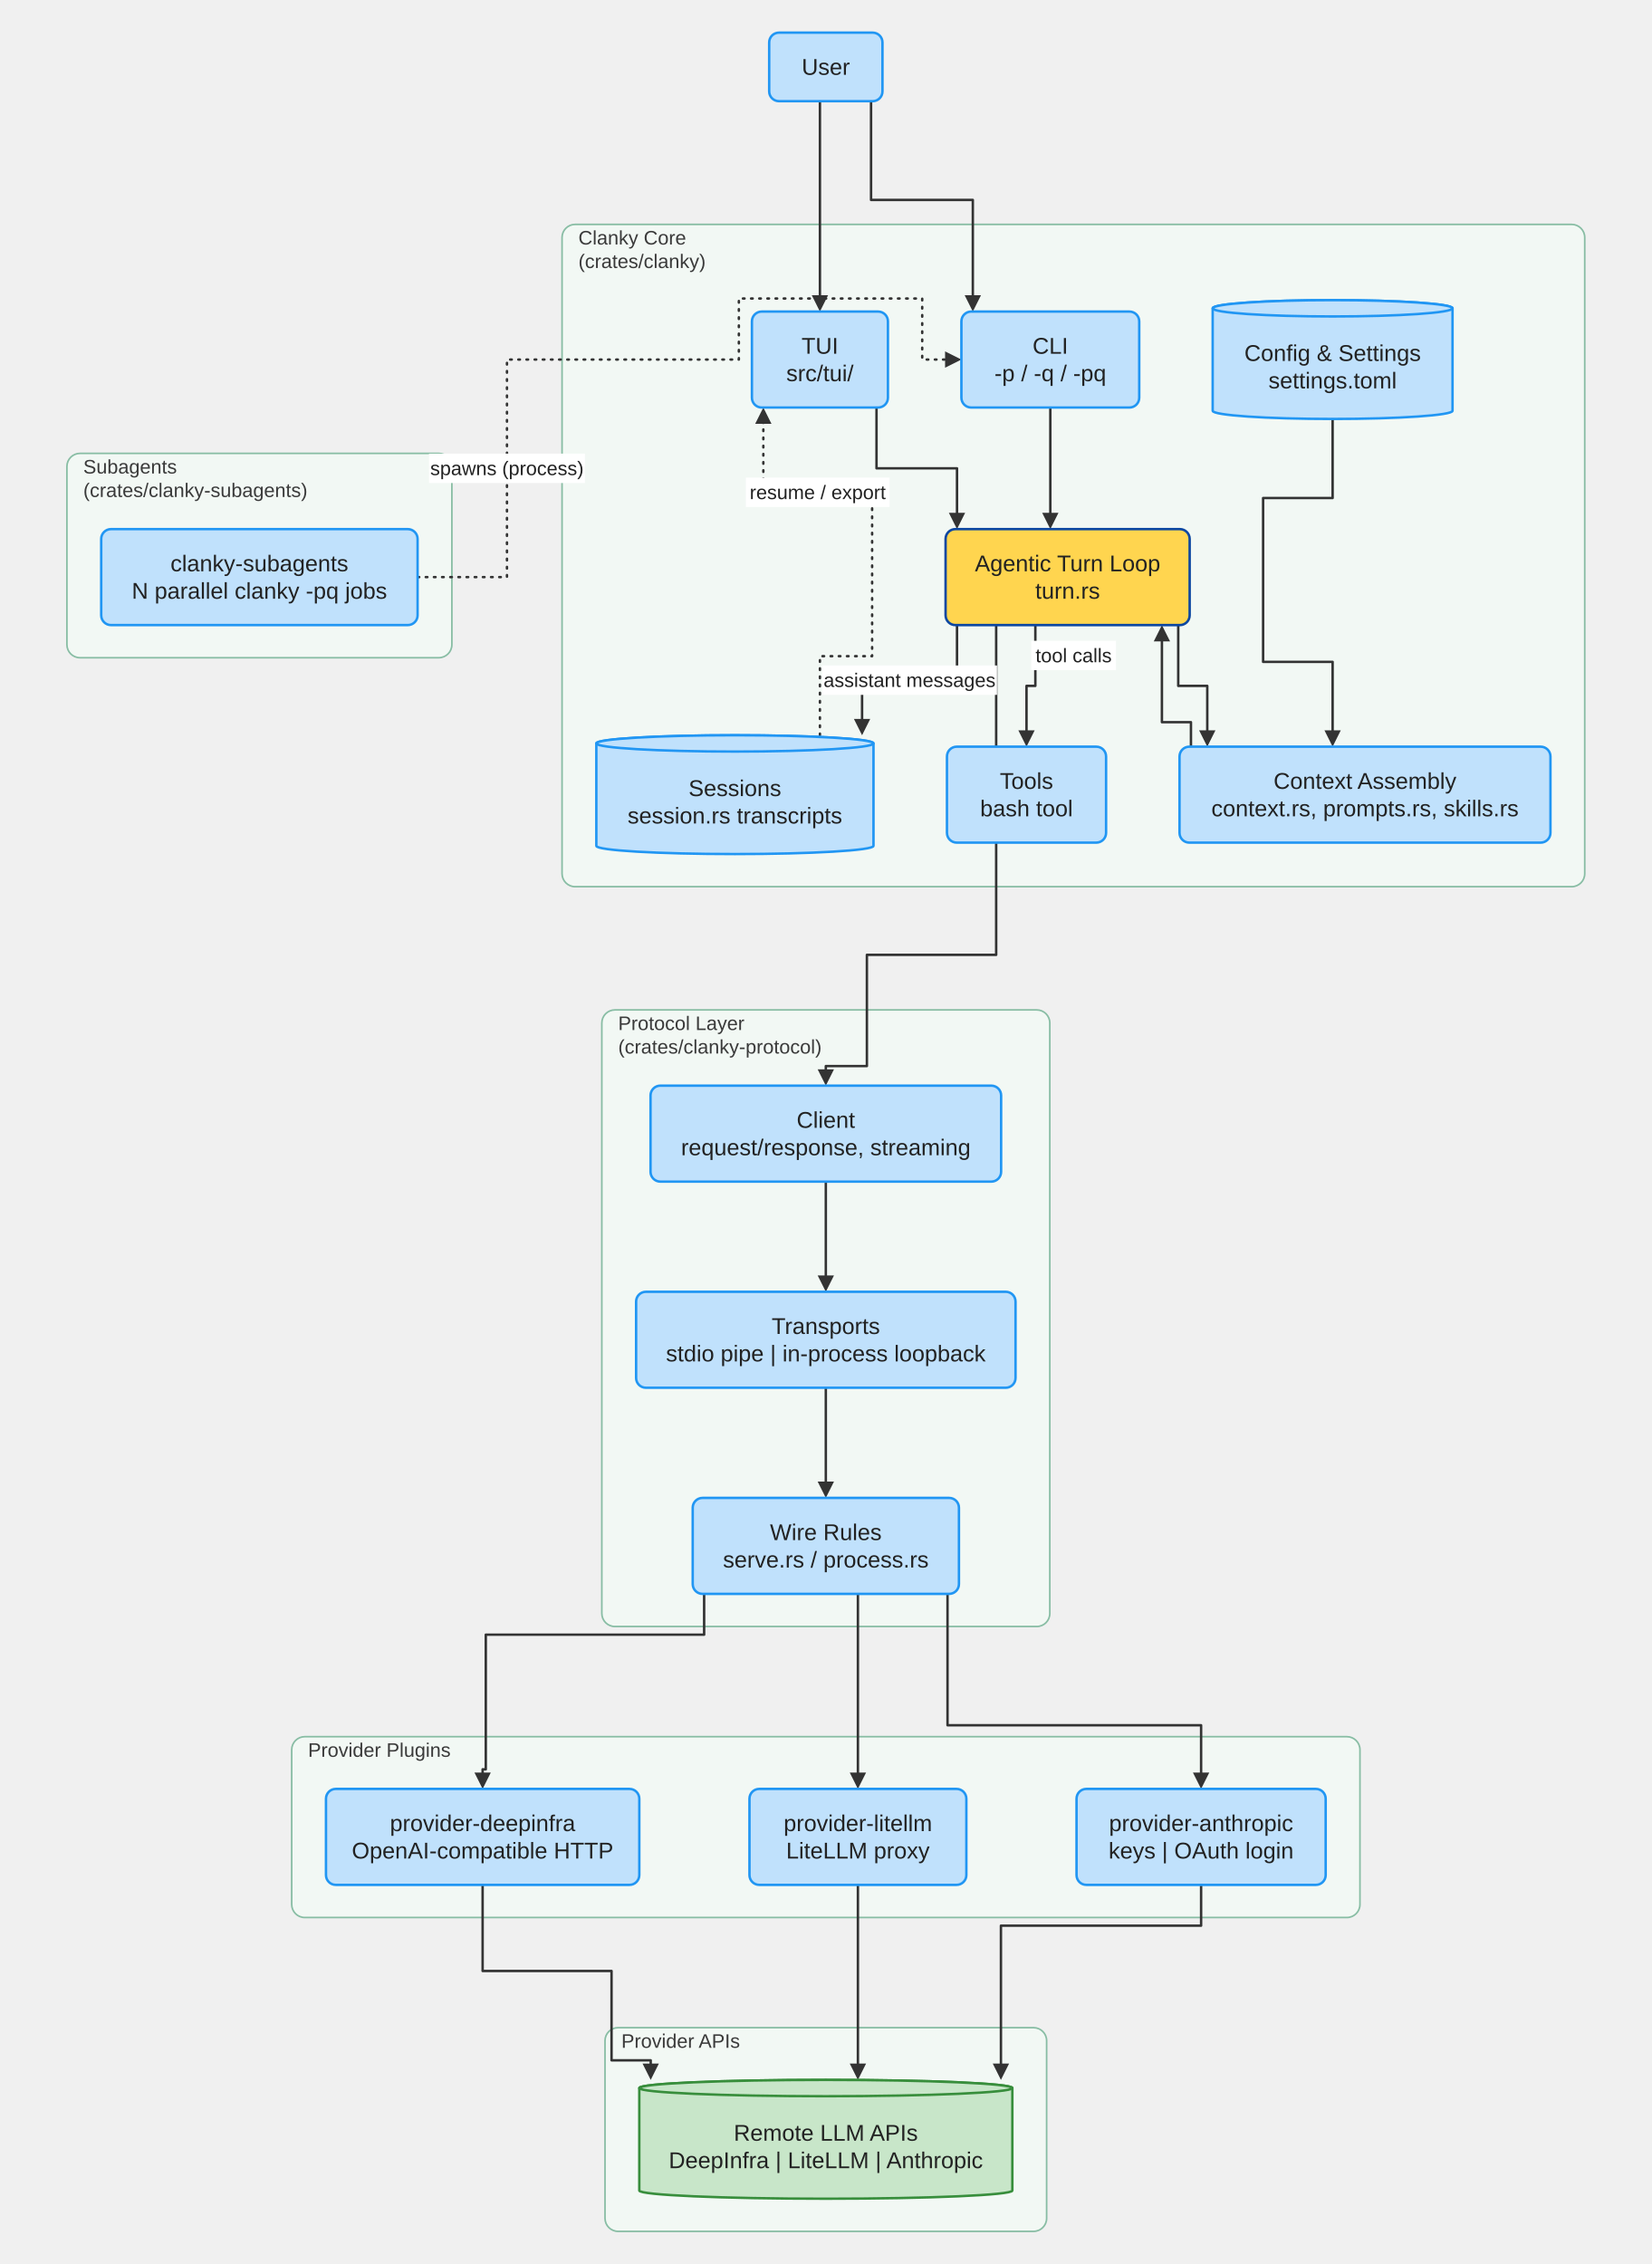
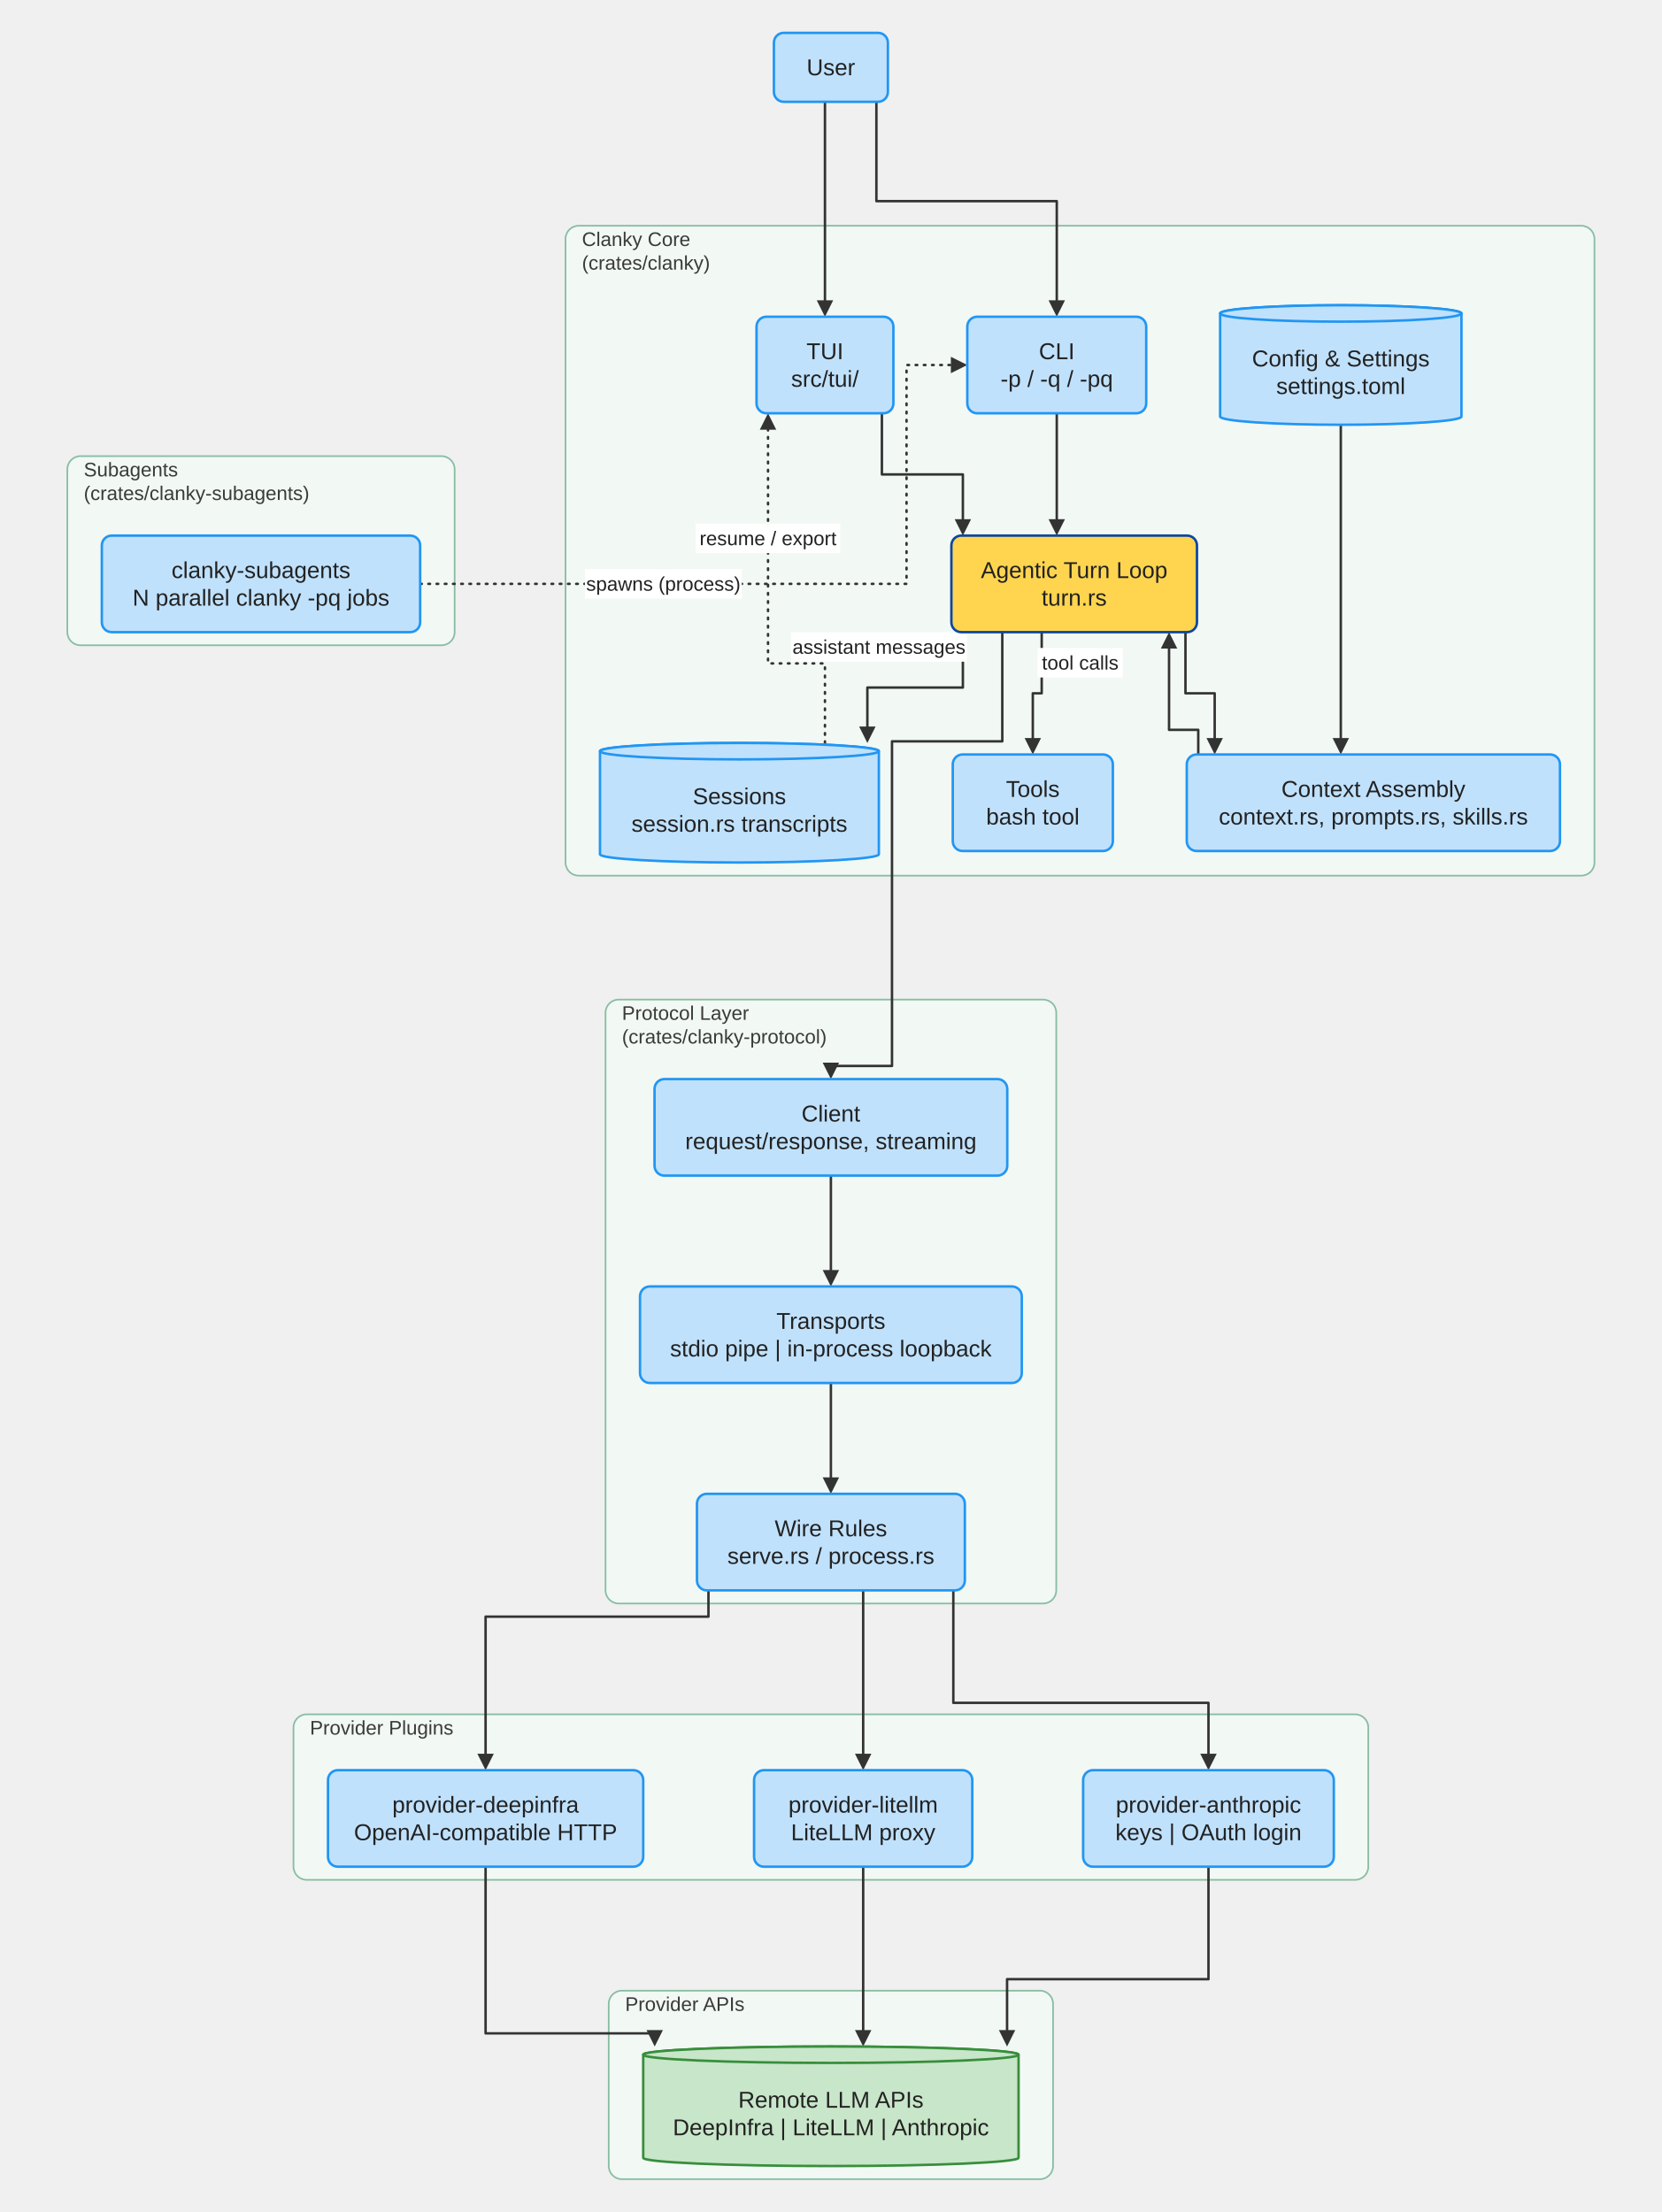
- <svg xmlns="http://www.w3.org/2000/svg" width="1011.88" height="1387.20" viewBox="0 0 1011.88 1387.20">
+ <svg xmlns="http://www.w3.org/2000/svg" width="1011.88" height="1347.20" viewBox="0 0 1011.88 1347.20">
  <defs>
    <marker id="arrow" viewBox="0 0 10 10" refX="6.00" refY="5" markerWidth="10" markerHeight="10" orient="auto" markerUnits="userSpaceOnUse">
      <path d="M0,0 L10,5 L0,10 Z" fill="#333" />
    </marker>
  </defs>
  <g fill="none" stroke="#88BDA4" stroke-width="1" stroke-linejoin="round">
-     <rect x="20.00" y="129.50" width="971.88" height="421.80" rx="8" ry="8" fill="none" stroke="none" stroke-width="1" />
-     <rect x="41.00" y="277.80" width="235.84" height="125.20" rx="8" ry="8" fill="#f2f8f4" stroke="#88BDA4" stroke-width="1" />
-     <rect x="344.34" y="137.50" width="626.55" height="405.80" rx="8" ry="8" fill="#f2f8f4" stroke="#88BDA4" stroke-width="1" />
-     <rect x="368.71" y="618.80" width="274.46" height="377.80" rx="8" ry="8" fill="#f2f8f4" stroke="#88BDA4" stroke-width="1" />
-     <rect x="178.71" y="1064.10" width="654.47" height="110.80" rx="8" ry="8" fill="#f2f8f4" stroke="#88BDA4" stroke-width="1" />
-     <rect x="370.66" y="1242.40" width="270.56" height="124.80" rx="8" ry="8" fill="#f2f8f4" stroke="#88BDA4" stroke-width="1" />
+     <rect x="20.00" y="129.50" width="971.88" height="411.80" rx="8" ry="8" fill="none" stroke="none" stroke-width="1" />
+     <rect x="41.00" y="277.80" width="235.84" height="115.20" rx="8" ry="8" fill="#f2f8f4" stroke="#88BDA4" stroke-width="1" />
+     <rect x="344.34" y="137.50" width="626.55" height="395.80" rx="8" ry="8" fill="#f2f8f4" stroke="#88BDA4" stroke-width="1" />
+     <rect x="368.71" y="608.80" width="274.46" height="367.80" rx="8" ry="8" fill="#f2f8f4" stroke="#88BDA4" stroke-width="1" />
+     <rect x="178.71" y="1044.10" width="654.47" height="100.80" rx="8" ry="8" fill="#f2f8f4" stroke="#88BDA4" stroke-width="1" />
+     <rect x="370.66" y="1212.40" width="270.56" height="114.80" rx="8" ry="8" fill="#f2f8f4" stroke="#88BDA4" stroke-width="1" />
  </g>
  <g fill="#3a3a3a" font-family="Arial, Helvetica, Liberation Sans, DejaVu Sans, sans-serif" font-size="12.00">
    <text x="51.00" y="281.80" text-anchor="start" dominant-baseline="hanging">Subagents<tspan x="51.00" y="296.20">(crates/clanky-subagents)</tspan>
    </text>
    <text x="354.34" y="141.50" text-anchor="start" dominant-baseline="hanging">Clanky Core<tspan x="354.34" y="155.90">(crates/clanky)</tspan>
    </text>
-     <text x="378.71" y="622.80" text-anchor="start" dominant-baseline="hanging">Protocol Layer<tspan x="378.71" y="637.20">(crates/clanky-protocol)</tspan>
+     <text x="378.71" y="612.80" text-anchor="start" dominant-baseline="hanging">Protocol Layer<tspan x="378.71" y="627.20">(crates/clanky-protocol)</tspan>
    </text>
-     <text x="188.71" y="1068.10" text-anchor="start" dominant-baseline="hanging">Provider Plugins</text>
-     <text x="380.66" y="1246.40" text-anchor="start" dominant-baseline="hanging">Provider APIs</text>
+     <text x="188.71" y="1048.10" text-anchor="start" dominant-baseline="hanging">Provider Plugins</text>
+     <text x="380.66" y="1216.40" text-anchor="start" dominant-baseline="hanging">Provider APIs</text>
  </g>
  <g fill="none" stroke-linecap="round" stroke-linejoin="round">
-     <polyline points="502.33,62.00 502.33,129.50 502.33,137.50 502.33,186.90" stroke="#333" stroke-width="1.5" marker-end="url(#arrow)" />
-     <polyline points="533.65,62.00 533.65,122.50 596.00,122.50 596.00,129.50 596.00,137.50 596.00,186.90" stroke="#333" stroke-width="1.5" marker-end="url(#arrow)" />
-     <polyline points="537.00,249.70 537.00,286.95 586.31,286.95 586.31,320.20" stroke="#333" stroke-width="1.5" marker-end="url(#arrow)" />
-     <polyline points="643.48,249.70 643.48,273.70 643.48,300.20 643.48,320.20" stroke="#333" stroke-width="1.5" marker-end="url(#arrow)" />
-     <polyline points="816.43,256.70 816.43,305.15 773.85,305.15 773.85,353.60 773.85,405.55 816.43,405.55 816.43,453.50" stroke="#333" stroke-width="1.5" marker-end="url(#arrow)" />
-     <polyline points="729.64,457.50 729.64,442.50 711.85,442.50 711.85,387.00" stroke="#333" stroke-width="1.5" marker-end="url(#arrow)" />
-     <polyline points="634.31,383.00 634.31,420.25 628.89,420.25 628.89,453.50" stroke="#333" stroke-width="1.5" marker-end="url(#arrow)" />
-     <polyline points="721.85,383.00 721.85,420.25 739.64,420.25 739.64,453.50" stroke="#333" stroke-width="1.5" marker-end="url(#arrow)" />
-     <polyline points="586.31,383.00 586.31,416.75 528.15,416.75 528.15,446.50" stroke="#333" stroke-width="1.5" marker-end="url(#arrow)" />
-     <polyline points="610.31,383.00 610.31,543.30 610.31,551.30 610.31,585.05 531.10,585.05 531.10,618.80 531.10,653.20 505.94,653.20 505.94,661.20" stroke="#333" stroke-width="1.5" marker-end="url(#arrow)" />
-     <polyline points="505.94,724.00 505.94,787.50" stroke="#333" stroke-width="1.5" marker-end="url(#arrow)" />
-     <polyline points="505.94,850.30 505.94,913.80" stroke="#333" stroke-width="1.5" marker-end="url(#arrow)" />
-     <polyline points="431.39,976.60 431.39,996.60 431.39,1001.60 297.62,1001.60 297.62,1064.10 297.62,1084.10 295.68,1084.10 295.68,1092.10" stroke="#333" stroke-width="1.5" marker-end="url(#arrow)" />
-     <polyline points="525.60,976.60 525.60,996.60 525.60,1064.10 525.60,1092.10" stroke="#333" stroke-width="1.5" marker-end="url(#arrow)" />
-     <polyline points="580.50,976.60 580.50,996.60 580.50,1057.10 735.86,1057.10 735.86,1064.10 735.86,1092.10" stroke="#333" stroke-width="1.5" marker-end="url(#arrow)" />
-     <polyline points="295.68,1154.90 295.68,1174.90 295.68,1207.65 374.66,1207.65 374.66,1242.40 374.66,1262.40 398.66,1262.40 398.66,1270.40" stroke="#333" stroke-width="1.5" marker-end="url(#arrow)" />
-     <polyline points="525.60,1154.90 525.60,1174.90 525.60,1242.40 525.60,1270.40" stroke="#333" stroke-width="1.5" marker-end="url(#arrow)" />
-     <polyline points="735.86,1154.90 735.86,1174.90 735.86,1179.90 613.22,1179.90 613.22,1242.40 613.22,1270.40" stroke="#333" stroke-width="1.5" marker-end="url(#arrow)" />
-     <polyline points="255.84,353.60 276.84,353.60 310.59,353.60 310.59,220.30 344.34,220.30 452.66,220.30 452.66,182.90 565.00,182.90 565.00,220.30 585.00,220.30" stroke="#333" stroke-width="1.5" stroke-dasharray="1 4" marker-end="url(#arrow)" />
-     <polyline points="502.33,450.50 502.33,402.05 534.31,402.05 534.31,353.60 534.31,301.65 467.66,301.65 467.66,253.70" stroke="#333" stroke-width="1.5" stroke-dasharray="1 4" marker-end="url(#arrow)" />
+     <polyline points="502.33,62.00 502.33,129.50 502.33,137.50 502.33,188.90" stroke="#333" stroke-width="1.5" marker-end="url(#arrow)" />
+     <polyline points="533.65,62.00 533.65,122.50 643.48,122.50 643.48,129.50 643.48,137.50 643.48,188.90" stroke="#333" stroke-width="1.5" marker-end="url(#arrow)" />
+     <polyline points="537.00,251.70 537.00,288.95 586.31,288.95 586.31,322.20" stroke="#333" stroke-width="1.5" marker-end="url(#arrow)" />
+     <polyline points="643.48,251.70 643.48,322.20" stroke="#333" stroke-width="1.5" marker-end="url(#arrow)" />
+     <polyline points="816.43,258.70 816.43,455.50" stroke="#333" stroke-width="1.5" marker-end="url(#arrow)" />
+     <polyline points="729.64,459.50 729.64,444.50 711.85,444.50 711.85,389.00" stroke="#333" stroke-width="1.5" marker-end="url(#arrow)" />
+     <polyline points="634.31,385.00 634.31,422.25 628.89,422.25 628.89,455.50" stroke="#333" stroke-width="1.5" marker-end="url(#arrow)" />
+     <polyline points="721.85,385.00 721.85,422.25 739.64,422.25 739.64,455.50" stroke="#333" stroke-width="1.5" marker-end="url(#arrow)" />
+     <polyline points="586.31,385.00 586.31,418.75 528.15,418.75 528.15,448.50" stroke="#333" stroke-width="1.5" marker-end="url(#arrow)" />
+     <polyline points="610.31,385.00 610.31,451.50 543.15,451.50 543.15,533.30 543.15,541.30 543.15,608.80 543.15,649.20 505.94,649.20 505.94,653.20" stroke="#333" stroke-width="1.5" marker-end="url(#arrow)" />
+     <polyline points="505.94,716.00 505.94,779.50" stroke="#333" stroke-width="1.5" marker-end="url(#arrow)" />
+     <polyline points="505.94,842.30 505.94,905.80" stroke="#333" stroke-width="1.5" marker-end="url(#arrow)" />
+     <polyline points="431.39,968.60 431.39,976.60 431.39,984.60 295.68,984.60 295.68,1044.10 295.68,1074.10" stroke="#333" stroke-width="1.5" marker-end="url(#arrow)" />
+     <polyline points="525.60,968.60 525.60,976.60 525.60,1044.10 525.60,1074.10" stroke="#333" stroke-width="1.5" marker-end="url(#arrow)" />
+     <polyline points="580.50,968.60 580.50,976.60 580.50,1037.10 735.86,1037.10 735.86,1044.10 735.86,1074.10" stroke="#333" stroke-width="1.5" marker-end="url(#arrow)" />
+     <polyline points="295.68,1136.90 295.68,1144.90 295.68,1238.40 370.66,1238.40 398.66,1238.40 398.66,1242.40" stroke="#333" stroke-width="1.5" marker-end="url(#arrow)" />
+     <polyline points="525.60,1136.90 525.60,1144.90 525.60,1212.40 525.60,1242.40" stroke="#333" stroke-width="1.5" marker-end="url(#arrow)" />
+     <polyline points="735.86,1136.90 735.86,1144.90 735.86,1205.40 613.22,1205.40 613.22,1212.40 613.22,1242.40" stroke="#333" stroke-width="1.5" marker-end="url(#arrow)" />
+     <polyline points="255.84,355.60 276.84,355.60 344.34,355.60 552.00,355.60 552.00,222.30 585.00,222.30" stroke="#333" stroke-width="1.5" stroke-dasharray="1 4" marker-end="url(#arrow)" />
+     <polyline points="502.33,452.50 502.33,404.05 467.66,404.05 467.66,255.70" stroke="#333" stroke-width="1.5" stroke-dasharray="1 4" marker-end="url(#arrow)" />
  </g>
  <g fill="#fff" stroke="none">
-     <rect x="631.81" y="392.62" width="51.88" height="18.00" />
-     <rect x="503.63" y="407.75" width="107.20" height="18.00" />
-     <rect x="262.84" y="277.95" width="95.50" height="18.00" />
-     <rect x="456.95" y="292.65" width="88.06" height="18.00" />
+     <rect x="631.81" y="394.62" width="51.88" height="18.00" />
+     <rect x="481.61" y="385.00" width="107.20" height="18.00" />
+     <rect x="356.17" y="346.60" width="95.50" height="18.00" />
+     <rect x="423.63" y="318.88" width="88.06" height="18.00" />
  </g>
  <g fill="#222" font-family="Arial, Helvetica, Liberation Sans, DejaVu Sans, sans-serif" font-size="12.00" text-anchor="middle" dominant-baseline="central">
-     <text x="657.75" y="401.62">tool calls</text>
-     <text x="557.23" y="416.75">assistant messages</text>
-     <text x="310.59" y="286.95">spawns (process)</text>
-     <text x="500.98" y="301.65">resume / export</text>
+     <text x="657.75" y="403.62">tool calls</text>
+     <text x="535.21" y="394.00">assistant messages</text>
+     <text x="403.92" y="355.60">spawns (process)</text>
+     <text x="467.66" y="327.88">resume / export</text>
  </g>
  <g>
    <rect x="471.24" y="20.00" width="69.41" height="42.00" rx="6" ry="6" fill="#c0e1fc" stroke="#2196F3" stroke-width="1.5" />
    <text x="505.94" y="41.00" font-family="Arial, Helvetica, Liberation Sans, DejaVu Sans, sans-serif" font-size="14" fill="#222" text-anchor="middle" dominant-baseline="central">User</text>
-     <rect x="62.00" y="324.20" width="193.84" height="58.80" rx="6" ry="6" fill="#c0e1fc" stroke="#2196F3" stroke-width="1.5" />
-     <text x="158.92" y="345.20" font-family="Arial, Helvetica, Liberation Sans, DejaVu Sans, sans-serif" font-size="14" fill="#222" text-anchor="middle" dominant-baseline="central">clanky-subagents<tspan x="158.92" y="362.00">N parallel clanky -pq jobs</tspan>
+     <rect x="62.00" y="326.20" width="193.84" height="58.80" rx="6" ry="6" fill="#c0e1fc" stroke="#2196F3" stroke-width="1.5" />
+     <text x="158.92" y="347.20" font-family="Arial, Helvetica, Liberation Sans, DejaVu Sans, sans-serif" font-size="14" fill="#222" text-anchor="middle" dominant-baseline="central">clanky-subagents<tspan x="158.92" y="364.00">N parallel clanky -pq jobs</tspan>
    </text>
-     <rect x="460.66" y="190.90" width="83.34" height="58.80" rx="6" ry="6" fill="#c0e1fc" stroke="#2196F3" stroke-width="1.5" />
-     <text x="502.33" y="211.90" font-family="Arial, Helvetica, Liberation Sans, DejaVu Sans, sans-serif" font-size="14" fill="#222" text-anchor="middle" dominant-baseline="central">TUI<tspan x="502.33" y="228.70">src/tui/</tspan>
+     <rect x="460.66" y="192.90" width="83.34" height="58.80" rx="6" ry="6" fill="#c0e1fc" stroke="#2196F3" stroke-width="1.5" />
+     <text x="502.33" y="213.90" font-family="Arial, Helvetica, Liberation Sans, DejaVu Sans, sans-serif" font-size="14" fill="#222" text-anchor="middle" dominant-baseline="central">TUI<tspan x="502.33" y="230.70">src/tui/</tspan>
    </text>
-     <rect x="589.00" y="190.90" width="108.95" height="58.80" rx="6" ry="6" fill="#c0e1fc" stroke="#2196F3" stroke-width="1.5" />
-     <text x="643.48" y="211.90" font-family="Arial, Helvetica, Liberation Sans, DejaVu Sans, sans-serif" font-size="14" fill="#222" text-anchor="middle" dominant-baseline="central">CLI<tspan x="643.48" y="228.70">-p / -q / -pq</tspan>
+     <rect x="589.00" y="192.90" width="108.95" height="58.80" rx="6" ry="6" fill="#c0e1fc" stroke="#2196F3" stroke-width="1.5" />
+     <text x="643.48" y="213.90" font-family="Arial, Helvetica, Liberation Sans, DejaVu Sans, sans-serif" font-size="14" fill="#222" text-anchor="middle" dominant-baseline="central">CLI<tspan x="643.48" y="230.70">-p / -q / -pq</tspan>
    </text>
-     <path d="M742.95,188.90 L742.95,251.70 A73.47,5.00 0 0 0 889.90,251.70 L889.90,188.90 A73.47,5.00 0 0 0 742.95,188.90 Z" fill="#c0e1fc" stroke="#2196F3" stroke-width="1.5" />
-     <ellipse cx="816.43" cy="188.90" rx="73.47" ry="5.00" fill="#c0e1fc" stroke="#2196F3" stroke-width="1.5" />
-     <text x="816.43" y="216.32" font-family="Arial, Helvetica, Liberation Sans, DejaVu Sans, sans-serif" font-size="14" fill="#222" text-anchor="middle" dominant-baseline="central">Config &amp; Settings<tspan x="816.43" y="233.12">settings.toml</tspan>
+     <path d="M742.95,190.90 L742.95,253.70 A73.47,5.00 0 0 0 889.90,253.70 L889.90,190.90 A73.47,5.00 0 0 0 742.95,190.90 Z" fill="#c0e1fc" stroke="#2196F3" stroke-width="1.5" />
+     <ellipse cx="816.43" cy="190.90" rx="73.47" ry="5.00" fill="#c0e1fc" stroke="#2196F3" stroke-width="1.5" />
+     <text x="816.43" y="218.32" font-family="Arial, Helvetica, Liberation Sans, DejaVu Sans, sans-serif" font-size="14" fill="#222" text-anchor="middle" dominant-baseline="central">Config &amp; Settings<tspan x="816.43" y="235.12">settings.toml</tspan>
    </text>
-     <rect x="722.64" y="457.50" width="227.25" height="58.80" rx="6" ry="6" fill="#c0e1fc" stroke="#2196F3" stroke-width="1.5" />
-     <text x="836.26" y="478.50" font-family="Arial, Helvetica, Liberation Sans, DejaVu Sans, sans-serif" font-size="14" fill="#222" text-anchor="middle" dominant-baseline="central">Context Assembly<tspan x="836.26" y="495.30">context.rs, prompts.rs, skills.rs</tspan>
+     <rect x="722.64" y="459.50" width="227.25" height="58.80" rx="6" ry="6" fill="#c0e1fc" stroke="#2196F3" stroke-width="1.5" />
+     <text x="836.26" y="480.50" font-family="Arial, Helvetica, Liberation Sans, DejaVu Sans, sans-serif" font-size="14" fill="#222" text-anchor="middle" dominant-baseline="central">Context Assembly<tspan x="836.26" y="497.30">context.rs, prompts.rs, skills.rs</tspan>
    </text>
-     <path d="M365.34,455.50 L365.34,518.30 A84.90,5.00 0 0 0 535.15,518.30 L535.15,455.50 A84.90,5.00 0 0 0 365.34,455.50 Z" fill="#c0e1fc" stroke="#2196F3" stroke-width="1.5" />
-     <ellipse cx="450.24" cy="455.50" rx="84.90" ry="5.00" fill="#c0e1fc" stroke="#2196F3" stroke-width="1.5" />
-     <text x="450.24" y="482.92" font-family="Arial, Helvetica, Liberation Sans, DejaVu Sans, sans-serif" font-size="14" fill="#222" text-anchor="middle" dominant-baseline="central">Sessions<tspan x="450.24" y="499.72">session.rs transcripts</tspan>
+     <path d="M365.34,457.50 L365.34,520.30 A84.90,5.00 0 0 0 535.15,520.30 L535.15,457.50 A84.90,5.00 0 0 0 365.34,457.50 Z" fill="#c0e1fc" stroke="#2196F3" stroke-width="1.5" />
+     <ellipse cx="450.24" cy="457.50" rx="84.90" ry="5.00" fill="#c0e1fc" stroke="#2196F3" stroke-width="1.5" />
+     <text x="450.24" y="484.92" font-family="Arial, Helvetica, Liberation Sans, DejaVu Sans, sans-serif" font-size="14" fill="#222" text-anchor="middle" dominant-baseline="central">Sessions<tspan x="450.24" y="501.72">session.rs transcripts</tspan>
    </text>
-     <rect x="579.31" y="324.20" width="149.54" height="58.80" rx="6" ry="6" fill="#ffd54f" stroke="#0D47A1" stroke-width="1.5" />
-     <text x="654.08" y="345.20" font-family="Arial, Helvetica, Liberation Sans, DejaVu Sans, sans-serif" font-size="14" fill="#222" text-anchor="middle" dominant-baseline="central">Agentic Turn Loop<tspan x="654.08" y="362.00">turn.rs</tspan>
+     <rect x="579.31" y="326.20" width="149.54" height="58.80" rx="6" ry="6" fill="#ffd54f" stroke="#0D47A1" stroke-width="1.5" />
+     <text x="654.08" y="347.20" font-family="Arial, Helvetica, Liberation Sans, DejaVu Sans, sans-serif" font-size="14" fill="#222" text-anchor="middle" dominant-baseline="central">Agentic Turn Loop<tspan x="654.08" y="364.00">turn.rs</tspan>
    </text>
-     <rect x="580.15" y="457.50" width="97.49" height="58.80" rx="6" ry="6" fill="#c0e1fc" stroke="#2196F3" stroke-width="1.5" />
-     <text x="628.89" y="478.50" font-family="Arial, Helvetica, Liberation Sans, DejaVu Sans, sans-serif" font-size="14" fill="#222" text-anchor="middle" dominant-baseline="central">Tools<tspan x="628.89" y="495.30">bash tool</tspan>
+     <rect x="580.15" y="459.50" width="97.49" height="58.80" rx="6" ry="6" fill="#c0e1fc" stroke="#2196F3" stroke-width="1.5" />
+     <text x="628.89" y="480.50" font-family="Arial, Helvetica, Liberation Sans, DejaVu Sans, sans-serif" font-size="14" fill="#222" text-anchor="middle" dominant-baseline="central">Tools<tspan x="628.89" y="497.30">bash tool</tspan>
    </text>
-     <rect x="398.55" y="665.20" width="214.79" height="58.80" rx="6" ry="6" fill="#c0e1fc" stroke="#2196F3" stroke-width="1.5" />
-     <text x="505.94" y="686.20" font-family="Arial, Helvetica, Liberation Sans, DejaVu Sans, sans-serif" font-size="14" fill="#222" text-anchor="middle" dominant-baseline="central">Client<tspan x="505.94" y="703.00">request/response, streaming</tspan>
+     <rect x="398.55" y="657.20" width="214.79" height="58.80" rx="6" ry="6" fill="#c0e1fc" stroke="#2196F3" stroke-width="1.5" />
+     <text x="505.94" y="678.20" font-family="Arial, Helvetica, Liberation Sans, DejaVu Sans, sans-serif" font-size="14" fill="#222" text-anchor="middle" dominant-baseline="central">Client<tspan x="505.94" y="695.00">request/response, streaming</tspan>
    </text>
-     <rect x="389.71" y="791.50" width="232.46" height="58.80" rx="6" ry="6" fill="#c0e1fc" stroke="#2196F3" stroke-width="1.5" />
-     <text x="505.94" y="812.50" font-family="Arial, Helvetica, Liberation Sans, DejaVu Sans, sans-serif" font-size="14" fill="#222" text-anchor="middle" dominant-baseline="central">Transports<tspan x="505.94" y="829.30">stdio pipe | in-process loopback</tspan>
+     <rect x="389.71" y="783.50" width="232.46" height="58.80" rx="6" ry="6" fill="#c0e1fc" stroke="#2196F3" stroke-width="1.5" />
+     <text x="505.94" y="804.50" font-family="Arial, Helvetica, Liberation Sans, DejaVu Sans, sans-serif" font-size="14" fill="#222" text-anchor="middle" dominant-baseline="central">Transports<tspan x="505.94" y="821.30">stdio pipe | in-process loopback</tspan>
    </text>
-     <rect x="424.39" y="917.80" width="163.11" height="58.80" rx="6" ry="6" fill="#c0e1fc" stroke="#2196F3" stroke-width="1.5" />
-     <text x="505.94" y="938.80" font-family="Arial, Helvetica, Liberation Sans, DejaVu Sans, sans-serif" font-size="14" fill="#222" text-anchor="middle" dominant-baseline="central">Wire Rules<tspan x="505.94" y="955.60">serve.rs / process.rs</tspan>
+     <rect x="424.39" y="909.80" width="163.11" height="58.80" rx="6" ry="6" fill="#c0e1fc" stroke="#2196F3" stroke-width="1.5" />
+     <text x="505.94" y="930.80" font-family="Arial, Helvetica, Liberation Sans, DejaVu Sans, sans-serif" font-size="14" fill="#222" text-anchor="middle" dominant-baseline="central">Wire Rules<tspan x="505.94" y="947.60">serve.rs / process.rs</tspan>
    </text>
-     <rect x="199.71" y="1096.10" width="191.96" height="58.80" rx="6" ry="6" fill="#c0e1fc" stroke="#2196F3" stroke-width="1.5" />
-     <text x="295.68" y="1117.10" font-family="Arial, Helvetica, Liberation Sans, DejaVu Sans, sans-serif" font-size="14" fill="#222" text-anchor="middle" dominant-baseline="central">provider-deepinfra<tspan x="295.68" y="1133.90">OpenAI-compatible HTTP</tspan>
+     <rect x="199.71" y="1078.10" width="191.96" height="58.80" rx="6" ry="6" fill="#c0e1fc" stroke="#2196F3" stroke-width="1.5" />
+     <text x="295.68" y="1099.10" font-family="Arial, Helvetica, Liberation Sans, DejaVu Sans, sans-serif" font-size="14" fill="#222" text-anchor="middle" dominant-baseline="central">provider-deepinfra<tspan x="295.68" y="1115.90">OpenAI-compatible HTTP</tspan>
    </text>
-     <rect x="459.16" y="1096.10" width="132.88" height="58.80" rx="6" ry="6" fill="#c0e1fc" stroke="#2196F3" stroke-width="1.5" />
-     <text x="525.60" y="1117.10" font-family="Arial, Helvetica, Liberation Sans, DejaVu Sans, sans-serif" font-size="14" fill="#222" text-anchor="middle" dominant-baseline="central">provider-litellm<tspan x="525.60" y="1133.90">LiteLLM proxy</tspan>
+     <rect x="459.16" y="1078.10" width="132.88" height="58.80" rx="6" ry="6" fill="#c0e1fc" stroke="#2196F3" stroke-width="1.5" />
+     <text x="525.60" y="1099.10" font-family="Arial, Helvetica, Liberation Sans, DejaVu Sans, sans-serif" font-size="14" fill="#222" text-anchor="middle" dominant-baseline="central">provider-litellm<tspan x="525.60" y="1115.90">LiteLLM proxy</tspan>
    </text>
-     <rect x="659.54" y="1096.10" width="152.64" height="58.80" rx="6" ry="6" fill="#c0e1fc" stroke="#2196F3" stroke-width="1.5" />
-     <text x="735.86" y="1117.10" font-family="Arial, Helvetica, Liberation Sans, DejaVu Sans, sans-serif" font-size="14" fill="#222" text-anchor="middle" dominant-baseline="central">provider-anthropic<tspan x="735.86" y="1133.90">keys | OAuth login</tspan>
+     <rect x="659.54" y="1078.10" width="152.64" height="58.80" rx="6" ry="6" fill="#c0e1fc" stroke="#2196F3" stroke-width="1.5" />
+     <text x="735.86" y="1099.10" font-family="Arial, Helvetica, Liberation Sans, DejaVu Sans, sans-serif" font-size="14" fill="#222" text-anchor="middle" dominant-baseline="central">provider-anthropic<tspan x="735.86" y="1115.90">keys | OAuth login</tspan>
    </text>
-     <path d="M391.66,1279.40 L391.66,1342.20 A114.28,5.00 0 0 0 620.22,1342.20 L620.22,1279.40 A114.28,5.00 0 0 0 391.66,1279.40 Z" fill="#c8e6c9" stroke="#388E3C" stroke-width="1.5" />
-     <ellipse cx="505.94" cy="1279.40" rx="114.28" ry="5.00" fill="#c8e6c9" stroke="#388E3C" stroke-width="1.5" />
-     <text x="505.94" y="1306.82" font-family="Arial, Helvetica, Liberation Sans, DejaVu Sans, sans-serif" font-size="14" fill="#222" text-anchor="middle" dominant-baseline="central">Remote LLM APIs<tspan x="505.94" y="1323.62">DeepInfra | LiteLLM | Anthropic</tspan>
+     <path d="M391.66,1251.40 L391.66,1314.20 A114.28,5.00 0 0 0 620.22,1314.20 L620.22,1251.40 A114.28,5.00 0 0 0 391.66,1251.40 Z" fill="#c8e6c9" stroke="#388E3C" stroke-width="1.5" />
+     <ellipse cx="505.94" cy="1251.40" rx="114.28" ry="5.00" fill="#c8e6c9" stroke="#388E3C" stroke-width="1.5" />
+     <text x="505.94" y="1278.82" font-family="Arial, Helvetica, Liberation Sans, DejaVu Sans, sans-serif" font-size="14" fill="#222" text-anchor="middle" dominant-baseline="central">Remote LLM APIs<tspan x="505.94" y="1295.62">DeepInfra | LiteLLM | Anthropic</tspan>
    </text>
  </g>
</svg>
